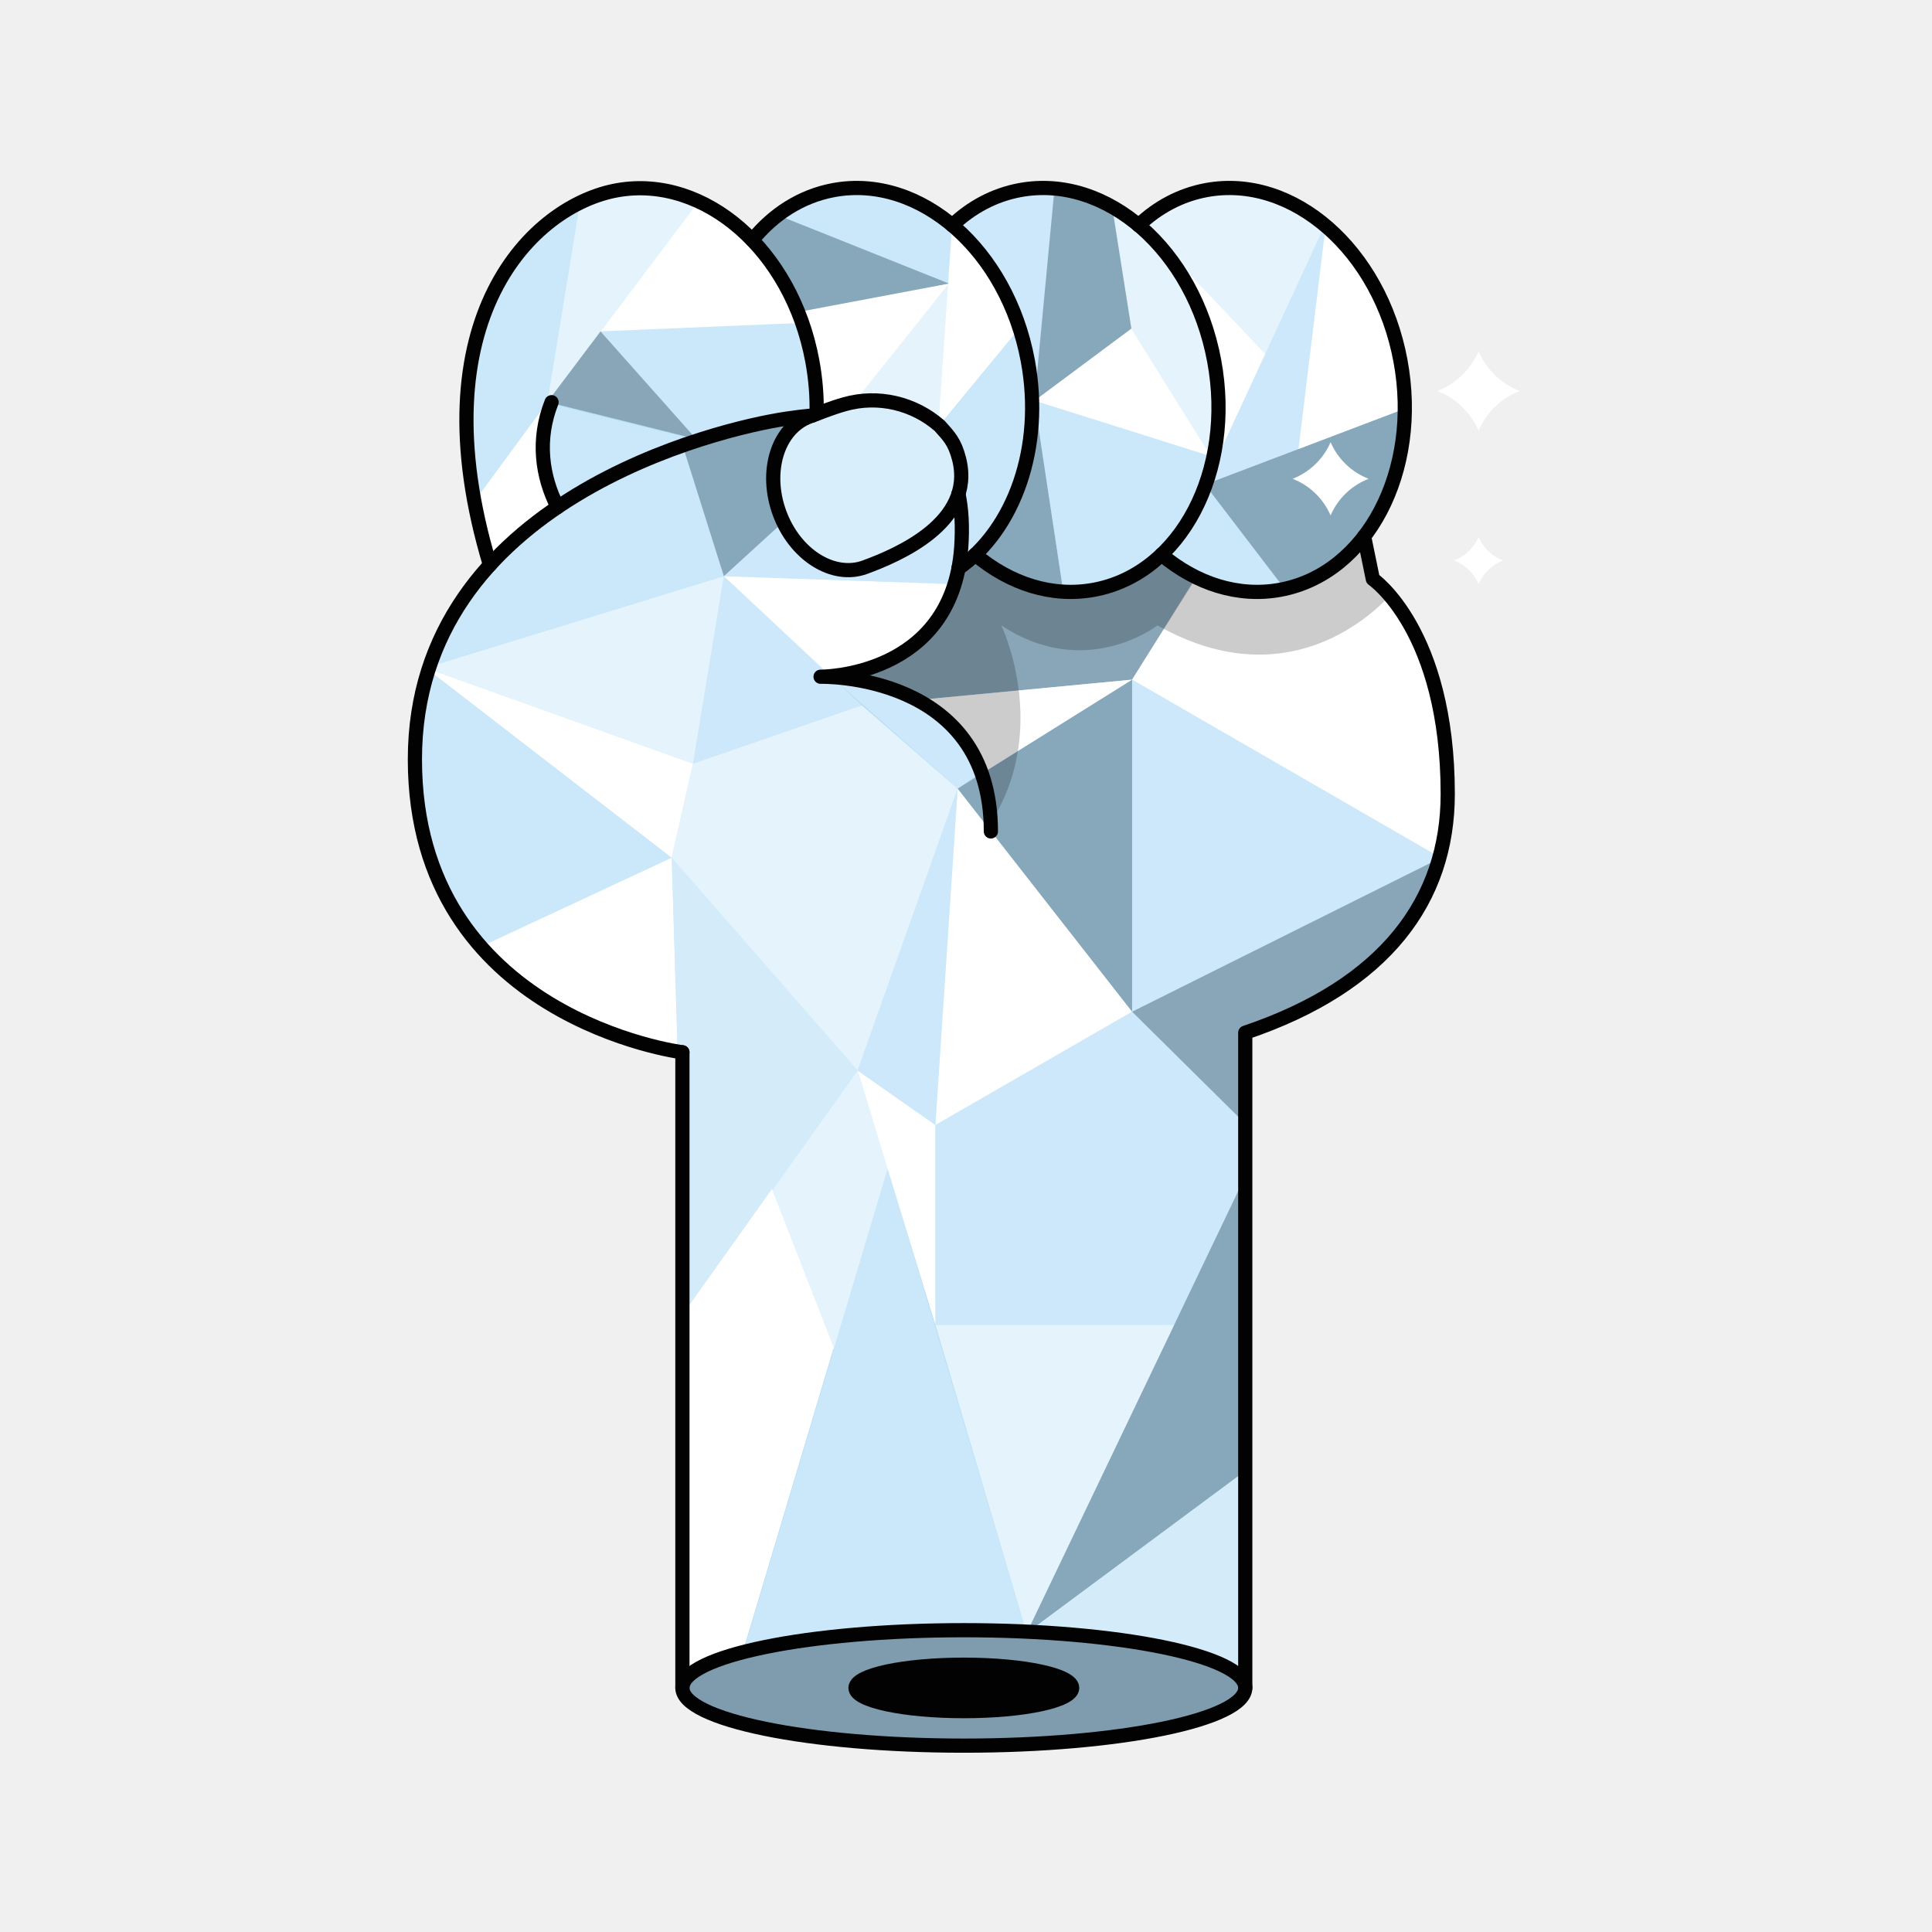
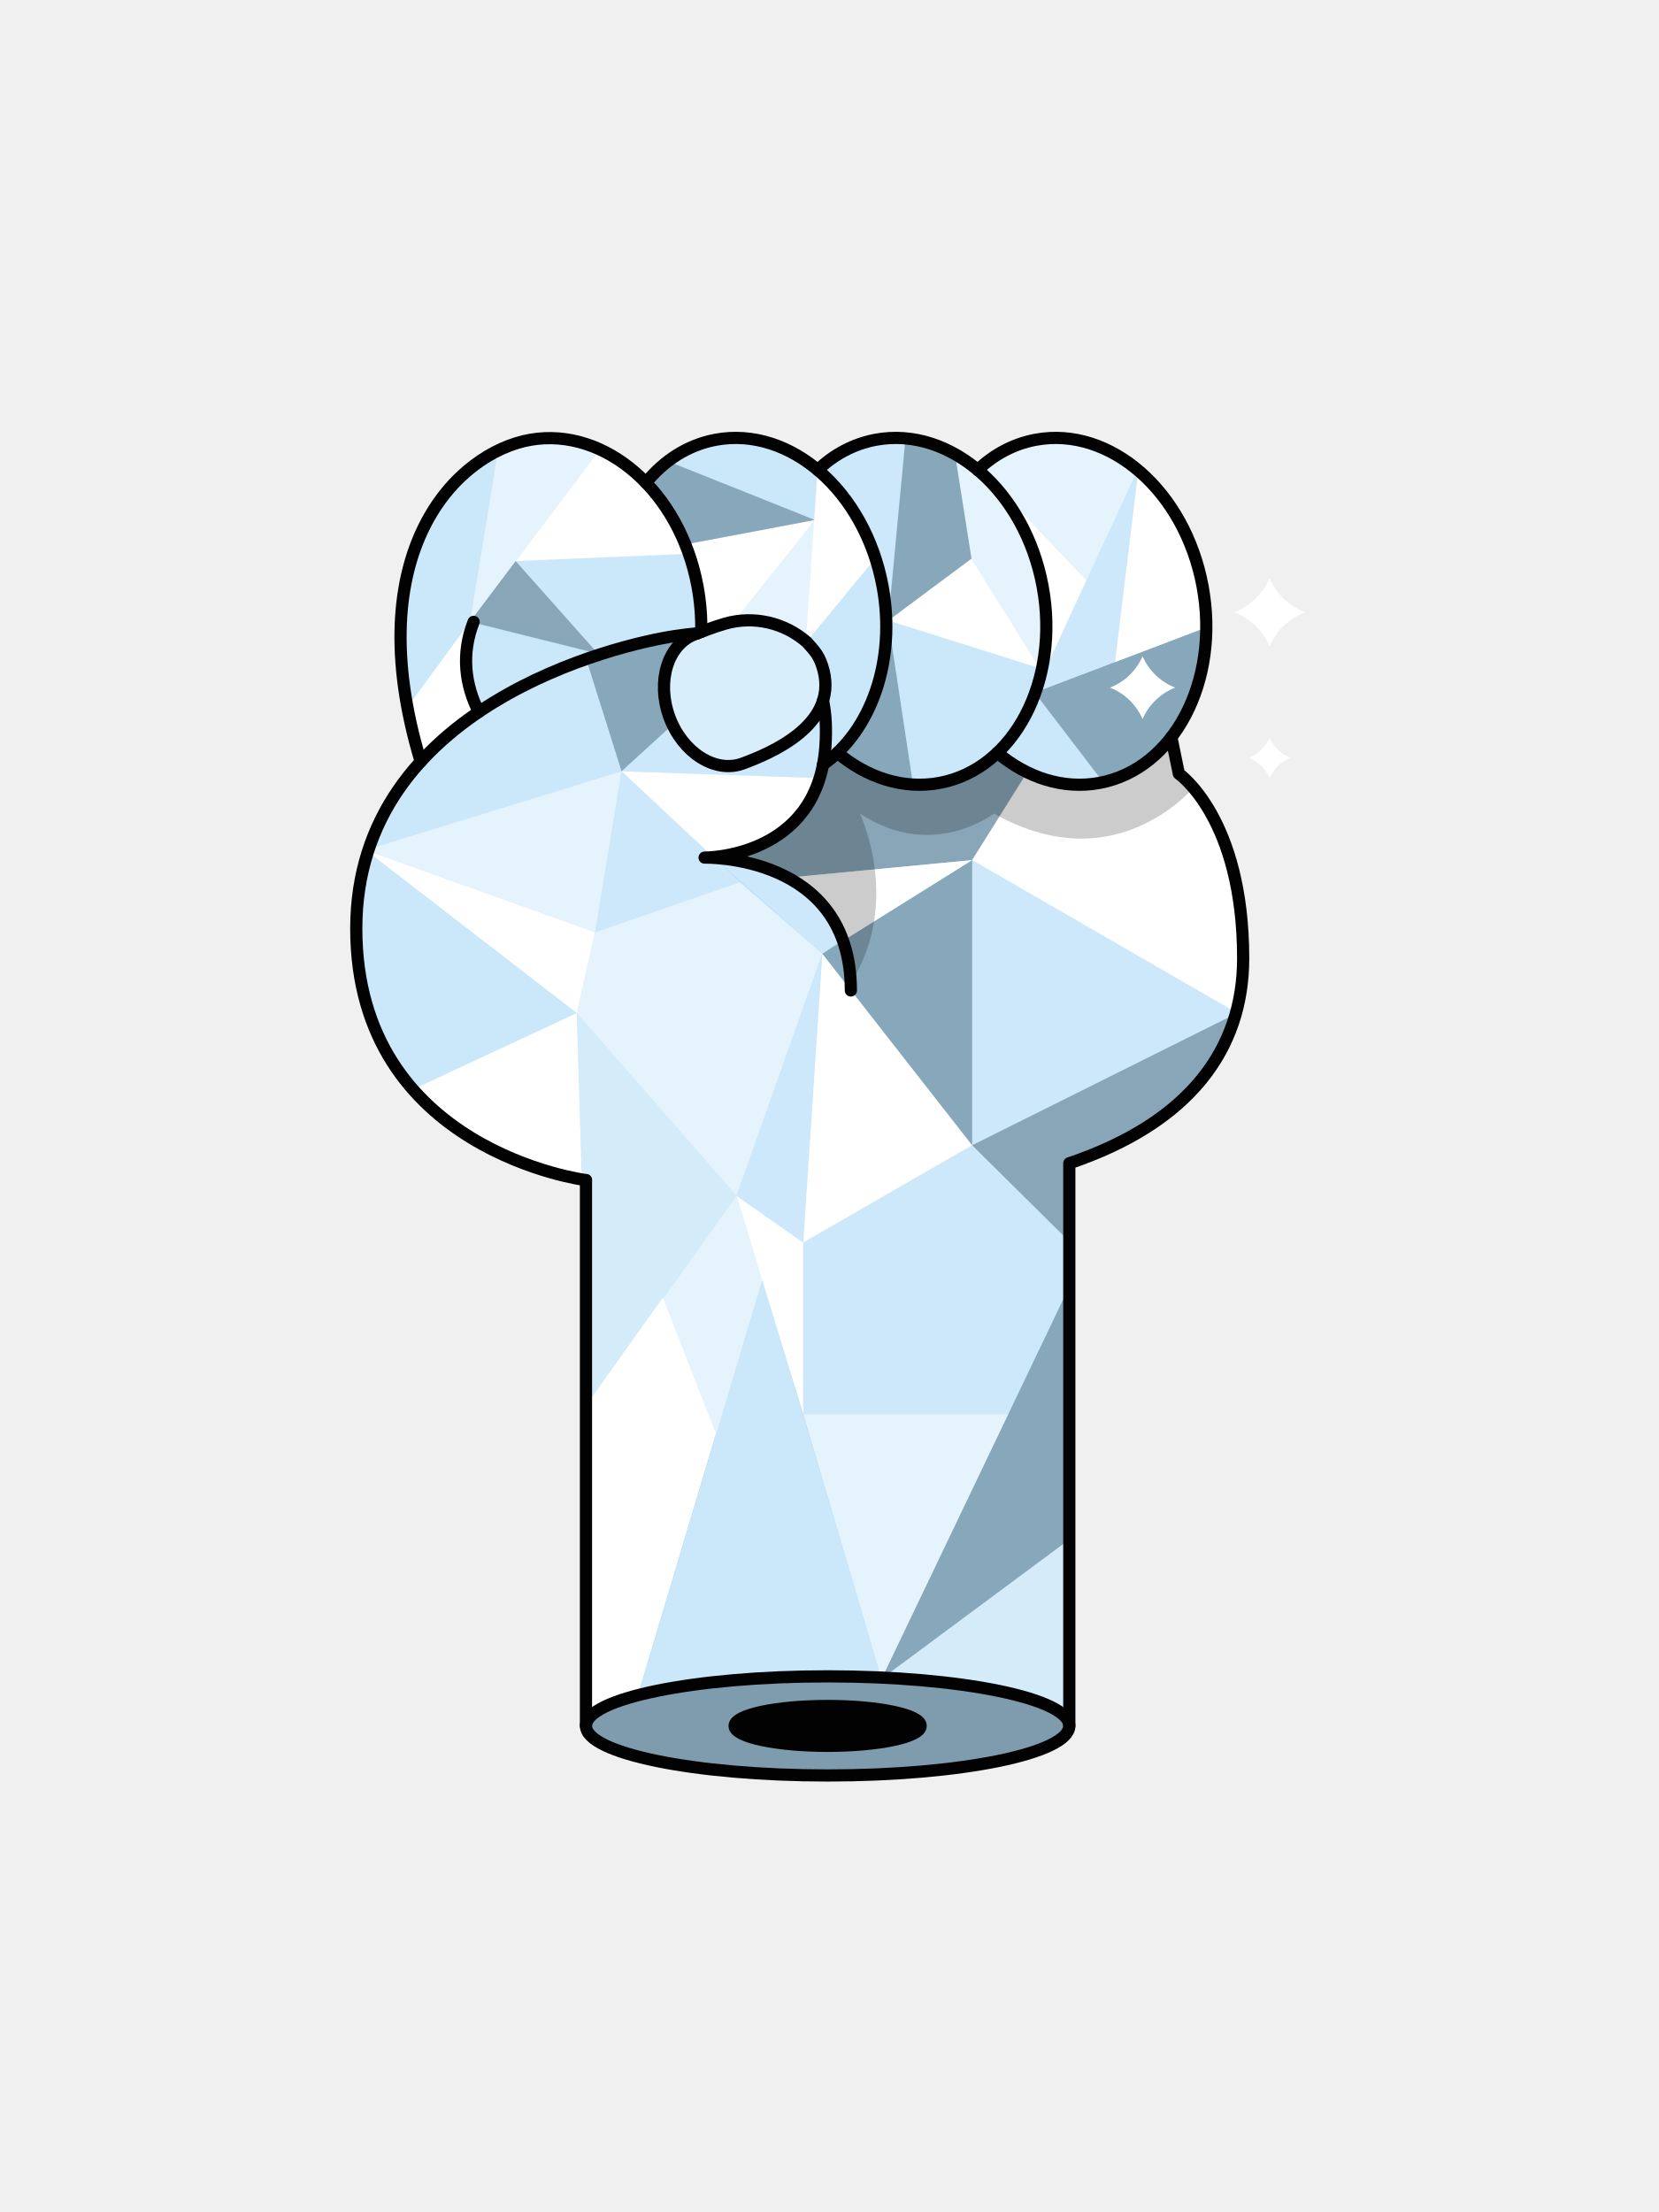
- <svg xmlns="http://www.w3.org/2000/svg" version="1.1" id="Layer_1" x="0px" y="0px" viewBox="0 0 272.13 272.13" style="enable-background:new 0 0 272.13 272.13;" xml:space="preserve">
+ <svg xmlns="http://www.w3.org/2000/svg" width="24" height="32" version="1.1" id="Layer_1" x="0px" y="0px" viewBox="0 0 272.13 272.13" style="enable-background:new 0 0 272.13 272.13;" xml:space="preserve">
  <style type="text/css">
	.st0{fill:#86A493;}
	.st1{fill:#B3DDF7;}
	.st2{opacity:0.43;fill:#FFFFFF;}
	.st3{opacity:0.25;fill:#020203;}
	.st4{opacity:0.65;fill:#FFFFFF;}
	.st5{opacity:0.33;fill:#FFFFFF;}
	.st6{opacity:0.32;fill:#FFFFFF;}
	.st7{fill:#FFFFFF;}
	.st8{opacity:0.29;fill:#1E1E1C;}
	.st9{fill:#020203;}
	.st10{fill:none;stroke:#020203;stroke-width:2;stroke-miterlimit:10;}
	.st11{fill:none;stroke:#020203;stroke-width:2;stroke-linecap:round;stroke-linejoin:round;stroke-miterlimit:10;}
	.st12{opacity:0.2;fill:#020203;}
	.st13{opacity:0.5;fill:#FFFFFF;}
	.st14{opacity:0.3;fill:#020203;}
	.st15{fill:#020203;stroke:#020203;stroke-width:2;stroke-miterlimit:10;}
</style>
  <path id="Forest_Green" class="st0" d="M193.37,81.56l-1.23-5.99l-0.02,0.02c4.75-6.15,6.92-15.26,5.15-24.78  c-2.89-15.54-15.15-26.3-27.38-24.03c-3.63,0.67-6.85,2.42-9.5,4.95l0,0.01c-4.87-4.09-10.81-6.06-16.74-4.96  c-3.63,0.67-6.85,2.42-9.5,4.95l0,0.01c-4.87-4.09-10.81-6.06-16.74-4.96c-4.56,0.85-8.47,3.39-11.43,7.04  c-5.21-5.42-12.06-8.22-18.93-7.04C75,28.86,58.6,44.99,69.01,79.57l0.01,0c-6.23,6.84-10.58,15.78-10.58,27.39  c0,36.51,37.68,41.26,37.68,41.26s0,89.54,0,89.54c0,4.49,17.75,8.13,39.64,8.13s39.64-3.64,39.64-8.13c0,0,0-92.29,0-92.29  c19.81-6.69,28.52-18.76,28.52-33.62C203.92,88.8,193.37,81.56,193.37,81.56z" />
  <g id="Diamond">
    <path id="Baby_Blue_1_" class="st1" d="M193.37,81.56l-1.23-5.99l-0.02,0.02c4.75-6.15,6.92-15.26,5.15-24.78   c-2.89-15.54-15.15-26.3-27.38-24.03c-3.63,0.67-6.85,2.42-9.5,4.95l0,0.01c-4.87-4.09-10.81-6.06-16.74-4.96   c-3.63,0.67-6.85,2.42-9.5,4.95l0,0.01c-4.87-4.09-10.81-6.06-16.74-4.96c-4.56,0.85-8.47,3.39-11.43,7.04   c-5.21-5.42-12.06-8.22-18.93-7.04C75,28.86,58.6,44.99,69.01,79.57l0.01,0c-6.23,6.84-10.58,15.78-10.58,27.39   c0,36.51,37.68,41.26,37.68,41.26s0,89.54,0,89.54c0,4.49,17.75,8.13,39.64,8.13s39.64-3.64,39.64-8.13c0,0,0-92.29,0-92.29   c19.81-6.69,28.52-18.76,28.52-33.62C203.92,88.8,193.37,81.56,193.37,81.56z" />
    <path class="st2" d="M144.61,230.01l30.92-22.93l0,31.72C175.53,238.8,174.48,230.01,144.61,230.01z" />
    <polygon class="st3" points="144.61,230.01 175.54,165.39 175.53,207.07  " />
    <polygon class="st4" points="144.61,230.01 131.75,186.61 165.39,186.61  " />
    <polyline class="st5" points="131.75,186.61 131.75,158.47 159.46,142.5 175.54,158.42 175.54,165.39 165.39,186.61  " />
    <path class="st6" d="M144.61,230.01l-19.55-65.45l-20.56,68.8C104.5,233.36,121.48,227.15,144.61,230.01z" />
    <polygon class="st7" points="131.75,158.47 131.75,186.61 120.8,150.79  " />
    <polygon class="st7" points="104.5,233.1 96.12,235.97 95.64,185.88 108.73,167.49 117.43,189.82  " />
    <polygon class="st4" points="117.43,190.08 125.06,164.55 120.8,150.79 108.73,167.74  " />
    <polygon class="st2" points="96.62,184.76 120.8,150.79 94.61,120.82  " />
    <path class="st7" d="M94.61,120.82l-27.14,12.65c0,0,9.09,12.24,27.98,14.64L94.61,120.82z" />
    <path class="st8" d="M159.46,142.5l43.48-21.68c0,0,0.33,5.69-12.93,17.45c-2.79,2.47-10.81,4.91-14.6,7.19   c-2.23,1.34,0.71,12.46,0.14,12.96L159.46,142.5z" />
    <polygon class="st7" points="131.75,158.47 134.89,111.08 159.46,142.5  " />
    <polygon class="st5" points="120.8,150.79 134.89,111.08 131.75,158.47  " />
    <polygon class="st5" points="159.46,142.5 159.46,95.73 202.93,120.82  " />
    <polygon class="st3" points="134.89,111.08 159.46,95.73 159.46,142.5  " />
    <polygon class="st4" points="134.89,111.08 120.8,150.79 94.61,120.82 97.62,107.56 121.4,99.35  " />
    <polygon class="st7" points="97.62,107.56 94.61,120.82 59.96,94.07  " />
    <path class="st6" d="M69.09,135.31l25.52-14.48L59.96,94.07C59.96,94.07,53.1,119.76,69.09,135.31z" />
    <path class="st7" d="M202.93,120.82c0,0,2.1-9.35,0-20.37c-1.24-6.5-4.15-13.09-9.56-18.89c-1.22-1.3-0.4-4.4-1.26-5.97   c0,0-6.93,12.77-23.6,5.57l-9.06,14.56L202.93,120.82z" />
    <path class="st8" d="M168.51,81.34c0,0-4.91-2.73-4.91-3.21c0-0.49-7.63,10.45-26.24,0c0,0-1.38-0.02-2.36,1.93   c-2.31,4.57-6.57,13.77-15.34,14.91l10.36,3.56l29.43-2.8L168.51,81.34z" />
    <path class="st7" d="M159.46,95.73l-20.92,13.07c0,0-4.02-9.36-8.51-10.27L159.46,95.73z" />
    <path class="st5" d="M138.2,108.74l-3.3,2.33l-17.36-15.35l6.78,0.79C124.31,96.52,136.24,99.09,138.2,108.74z" />
    <polygon class="st5" points="97.62,107.56 121.4,99.35 101.96,81.16  " />
    <polygon class="st4" points="59.96,94.07 97.62,107.56 101.96,81.16  " />
    <path class="st6" d="M59.96,94.07c0,0,7.25-21.5,36.31-30.99l5.7,18.08L59.96,94.07z" />
    <path class="st7" d="M101.96,81.16l32.49,1.12c0,0-2.05,10.02-16.92,13.45L101.96,81.16z" />
    <path class="st3" d="M96.26,63.08l5.7,18.08l8.36-7.63c0,0-4.21-7.4,2.71-15.32C113.03,58.21,106.63,58.24,96.26,63.08z" />
    <path class="st5" d="M134.45,82.28l-32.49-1.12l8.36-7.63c0,0,2.55,6.82,8.61,6.76s13.31-5.72,15.95-9.74   C134.89,70.55,137.46,77.05,134.45,82.28z" />
    <path class="st7" d="M78.54,71.42l-2.35-8.83l0.91-5.97l-9.9,13.49c0,0-0.19,8.76,2.39,9.2L78.54,71.42z" />
    <path class="st6" d="M68.9,42.37c-5.59,9.07-1.7,27.74-1.7,27.74l9.9-13.49l4.59-28.09C81.69,28.53,76.9,29.4,68.9,42.37z" />
    <path class="st4" d="M81.69,28.53c9.36-4.58,16.9-0.43,16.9-0.43L77.1,56.62" />
    <path class="st6" d="M78.8,71.25l18.83-9.41l-20.35-5.06C77.27,56.78,75.97,68.83,78.8,71.25z" />
    <path class="st7" d="M98.59,28.09L84.59,46.68l28.3-1.2C112.89,45.48,110.95,33.2,98.59,28.09z" />
    <polygon class="st8" points="84.59,46.68 77.1,56.62 98.07,61.84  " />
    <polygon class="st6" points="98.07,61.84 115.02,58.29 112.89,45.33 84.59,46.68  " />
    <path class="st6" d="M132.35,59.98l11.55-14.14c0,0,7.29,18.18-8.04,33.58l-0.48-9.13C135.38,70.29,136.66,63.45,132.35,59.98z" />
    <path class="st7" d="M143.9,45.84l-11.73,14.27l1.97-28.89C134.14,31.22,143.87,40.35,143.9,45.84z" />
    <path class="st4" d="M120.03,56.62l13.64-16.67l-1.45,20.34C132.22,60.28,129.7,54.96,120.03,56.62z" />
    <path class="st6" d="M133.67,39.94l-23.6-9.43c0,0,9.77-8.68,24.07,0.7L133.67,39.94z" />
    <polygon class="st7" points="120.34,56.62 133.67,39.94 112.24,43.98 115.02,58.29  " />
    <polygon class="st3" points="110.07,30.51 105.65,33.78 112.24,43.98 133.67,39.94  " />
    <path class="st3" d="M149.81,83.62l-4.11-27.18c0,0-1.26,14.94-7,20.28l-1.35,1.4C137.36,78.13,143.88,83.5,149.81,83.62z" />
    <path class="st6" d="M149.81,83.62l-4.11-27.18l24.9,7.86C170.6,64.29,169.22,81.68,149.81,83.62z" />
    <polygon class="st7" points="145.71,56.44 159.36,46.28 170.6,64.29  " />
    <path class="st4" d="M170.6,64.29l-11.25-18.01l-2.75-17.41C156.61,28.88,176.09,38.58,170.6,64.29z" />
    <path class="st5" d="M145.71,56.44c0,0-2.35-19.94-11.57-24.7c0,0,5.28-5.95,14.42-5.47L145.71,56.44z" />
    <polygon class="st3" points="159.36,46.28 156.61,28.88 148.56,26.27 145.71,56.44  " />
    <path class="st6" d="M181.18,83.24l-11.46-14.99l-6.11,9.88C163.6,78.13,166.76,84,181.18,83.24z" />
    <path class="st3" d="M181.18,83.24l-11.46-14.99l28.23-10.72C197.94,57.53,198.76,76.45,181.18,83.24z" />
    <path class="st7" d="M197.94,57.53l-15.05,5.72l3.87-31.81C186.76,31.44,199.41,41.78,197.94,57.53z" />
    <polygon class="st5" points="169.71,68.25 186.76,31.44 182.89,63.25  " />
    <path class="st4" d="M160.19,30.82c0,0,10.61-10.03,26.56,0.62l-8.52,18.41L160.19,30.82z" />
    <path class="st7" d="M169.71,68.25l8.52-18.41l-11.92-12.57C166.31,37.27,175.51,48.86,169.71,68.25z" />
    <path class="st9" d="M144.39,65.88" />
    <path class="st10" d="M133.26,32.87" />
    <g>
      <g>
        <g>
          <g>
            <path class="st7" d="M214.06,55.07c-2.6,1-4.71,3.03-5.8,5.59c-1.1-2.55-3.19-4.58-5.79-5.59c2.6-1,4.69-3.04,5.79-5.59       C209.35,52.04,211.45,54.07,214.06,55.07z" />
          </g>
        </g>
      </g>
      <g>
        <g>
          <g>
            <path class="st7" d="M211.7,78.95c-1.54,0.6-2.79,1.8-3.44,3.31c-0.65-1.51-1.89-2.72-3.43-3.31c1.54-0.6,2.78-1.8,3.43-3.31       C208.91,77.16,210.15,78.36,211.7,78.95z" />
          </g>
        </g>
      </g>
      <g>
        <g>
          <g>
            <path class="st7" d="M192.78,67.44c-2.41,0.93-4.35,2.8-5.36,5.16c-1.02-2.36-2.95-4.23-5.35-5.16       c2.4-0.93,4.34-2.81,5.35-5.16C188.43,64.64,190.37,66.51,192.78,67.44z" />
          </g>
        </g>
      </g>
    </g>
  </g>
  <g id="Base">
    <line class="st11" x1="96.12" y1="237.75" x2="96.12" y2="148.22" />
    <path class="st11" d="M175.4,237.75c0,0,0-92.29,0-92.29c19.81-6.69,28.52-18.76,28.52-33.62c0-23.04-10.55-30.28-10.55-30.28   l-1.23-5.99" />
  </g>
  <g id="Digits_00000076565238491094836160000001746575295543961517_">
    <path class="st12" d="M195.77,83.89c-1.39-1.63-2.4-2.33-2.4-2.33l-1.23-5.99c-3,3.9-7.05,6.61-11.79,7.49   c-5.93,1.1-11.87-0.86-16.74-4.95c-2.66,2.53-5.87,4.27-9.5,4.95c-5.93,1.1-11.87-0.86-16.74-4.95c-0.74,0.71-1.53,1.35-2.36,1.93   c-2.84,14.66-17.88,15.24-19.31,15.26c1.7-0.01,22.98,0.26,23.83,20.53l0.04,0.02c8.43-13.29,1.47-27.76,1.47-27.76   c11.91,7.88,22,0,22,0C180.69,98.06,192.7,87.2,195.77,83.89z" />
    <path class="st13" d="M132.35,59.98c-3.66-3.2-8.69-4.37-13.36-3.05c-1.98,0.56-3.73,1.29-4.96,1.74   c-4.49,1.65-6.38,7.74-4.23,13.6c2.15,5.86,7.54,9.27,12.03,7.62s15.51-6.24,13.27-15.21C134.47,62.21,133.65,61.44,132.35,59.98   L132.35,59.98z" />
    <path class="st11" d="M160.38,31.73c2.66-2.53,5.87-4.27,9.5-4.95c12.23-2.27,24.49,8.48,27.38,24.03s-4.69,29.99-16.92,32.26   c-5.93,1.1-11.87-0.86-16.74-4.95" />
    <path class="st11" d="M134.14,31.73c2.66-2.53,5.87-4.27,9.5-4.95c12.23-2.27,24.49,8.48,27.38,24.03s-4.69,29.99-16.92,32.26   c-5.93,1.1-11.87-0.86-16.74-4.95" />
    <path class="st11" d="M105.96,33.82c2.96-3.65,6.88-6.19,11.43-7.04c12.23-2.27,24.49,8.48,27.38,24.03   c2.27,12.22-1.93,23.77-9.77,29.25" />
    <path class="st11" d="M115.02,58.29c0.06-2.44-0.14-4.95-0.61-7.48c-2.89-15.54-15.12-26.14-27.38-24.03   C75,28.86,58.6,44.99,69.01,79.57" />
    <path class="st11" d="M77.69,56.65c-2.07,5.25-1.38,10.41,0.85,14.77" />
    <path class="st11" d="M135,69.56c0.45,2.12,0.6,4.62,0.39,7.57c-1.34,18.34-19.81,18.19-19.81,18.19s23.99-0.63,23.99,21.79" />
    <path class="st11" d="M96.12,148.22c0,0-37.68-4.75-37.68-41.26s42.96-46.62,52.33-47.99c1.13-0.17,2.38-0.33,3.68-0.45" />
    <path class="st11" d="M132.35,59.98c-3.66-3.2-8.69-4.37-13.36-3.05c-1.98,0.56-3.73,1.29-4.96,1.74   c-4.49,1.65-6.38,7.74-4.23,13.6c2.15,5.86,7.54,9.27,12.03,7.62s15.51-6.24,13.27-15.21C134.47,62.21,133.65,61.44,132.35,59.98   L132.35,59.98z" />
  </g>
  <g id="Default_00000154413431316224358610000003648348638194582968_">
    <ellipse class="st14" cx="135.76" cy="237.75" rx="39.64" ry="8.13" />
    <ellipse class="st15" cx="135.76" cy="237.75" rx="15.26" ry="3.27" />
    <ellipse class="st10" cx="135.76" cy="237.75" rx="39.64" ry="8.13" />
  </g>
</svg>
